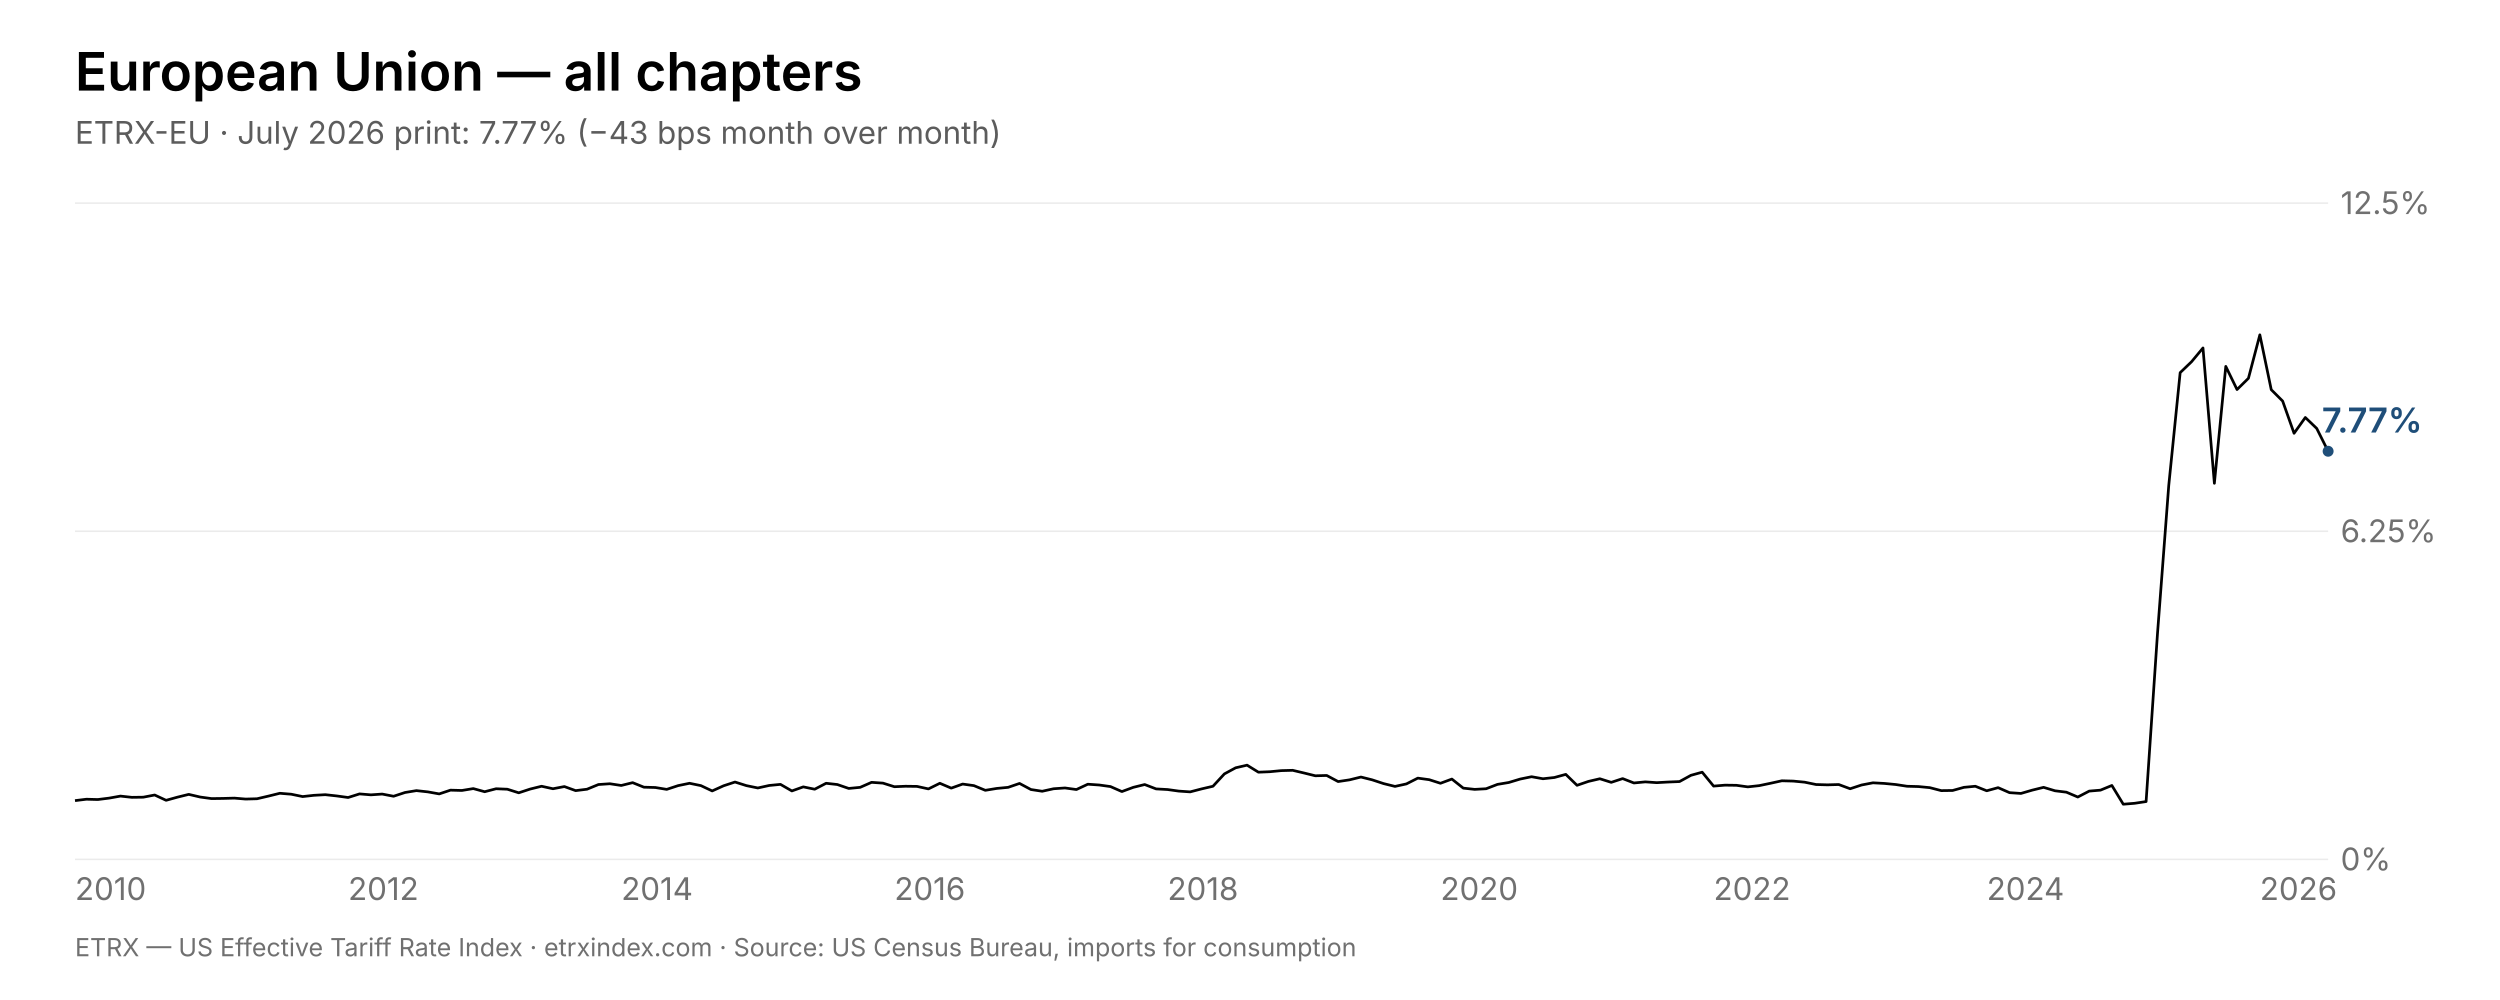
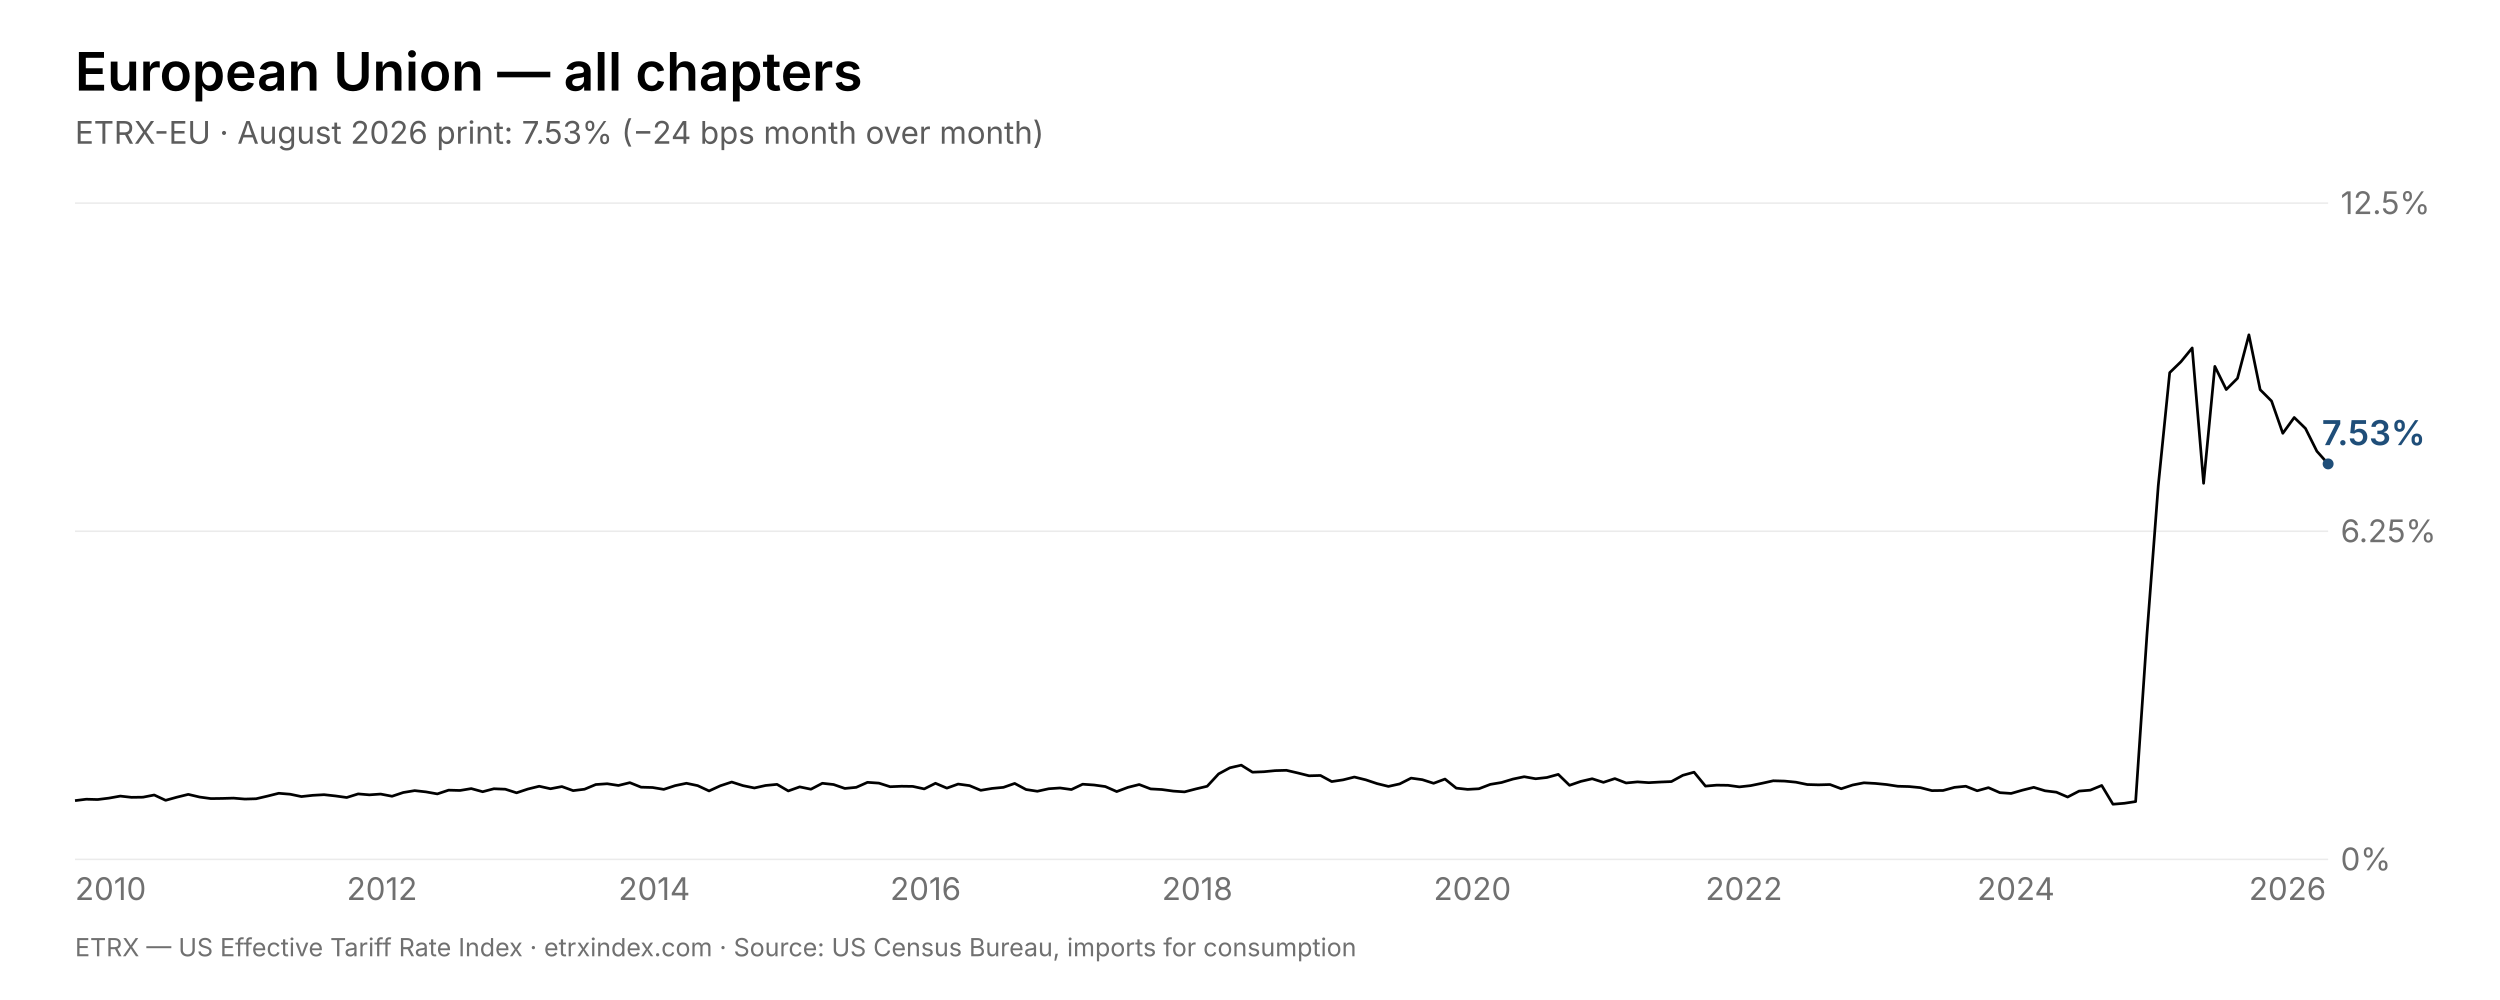
<svg xmlns="http://www.w3.org/2000/svg" viewBox="0 0 1600 640" width="1600" height="640" font-family="Inter, Helvetica, Arial, sans-serif">
  <rect width="1600" height="640" fill="#fff" />
  <text x="48" y="58" font-size="34" font-weight="600" fill="#000000">European Union — all chapters</text>
-   <text x="48" y="92" font-size="20" fill="rgba(0,0,0,0.64)">ETRX-EU · July 2026 print: 7.77% (−43 bps month over month)</text>
+   <text x="48" y="92" font-size="20" fill="rgba(0,0,0,0.64)">ETRX-EU · August 2026 print: 7.53% (−24 bps month over month)</text>
  <line x1="48" y1="550.0" x2="1490" y2="550.0" stroke="rgba(0,0,0,0.08)" stroke-width="1" />
  <text x="1498" y="557.0" font-size="20" fill="rgba(0,0,0,0.56)">0%</text>
  <line x1="48" y1="340.0" x2="1490" y2="340.0" stroke="rgba(0,0,0,0.08)" stroke-width="1" />
  <text x="1498" y="347.0" font-size="20" fill="rgba(0,0,0,0.56)">6.25%</text>
  <line x1="48" y1="130.0" x2="1490" y2="130.0" stroke="rgba(0,0,0,0.08)" stroke-width="1" />
  <text x="1498" y="137.0" font-size="20" fill="rgba(0,0,0,0.56)">12.5%</text>
  <text x="48.0" y="576" font-size="20" fill="rgba(0,0,0,0.56)">2010</text>
-   <text x="222.8" y="576" font-size="20" fill="rgba(0,0,0,0.56)">2012</text>
-   <text x="397.6" y="576" font-size="20" fill="rgba(0,0,0,0.56)">2014</text>
-   <text x="572.4" y="576" font-size="20" fill="rgba(0,0,0,0.56)">2016</text>
-   <text x="747.2" y="576" font-size="20" fill="rgba(0,0,0,0.56)">2018</text>
-   <text x="921.9" y="576" font-size="20" fill="rgba(0,0,0,0.56)">2020</text>
-   <text x="1096.7" y="576" font-size="20" fill="rgba(0,0,0,0.56)">2022</text>
-   <text x="1271.5" y="576" font-size="20" fill="rgba(0,0,0,0.56)">2024</text>
-   <text x="1446.3" y="576" font-size="20" fill="rgba(0,0,0,0.56)">2026</text>
-   <polyline points="48.0,512.4 55.3,511.5 62.6,511.7 69.8,510.8 77.1,509.5 84.4,510.3 91.7,510.2 99.0,508.8 106.3,512.2 113.5,510.2 120.8,508.4 128.1,510.1 135.4,511.1 142.7,511.0 150.0,510.8 157.2,511.4 164.5,511.2 171.8,509.5 179.1,507.7 186.4,508.3 193.7,509.8 200.9,509.0 208.2,508.6 215.5,509.4 222.8,510.4 230.1,508.1 237.4,508.7 244.6,508.2 251.9,509.6 259.2,507.2 266.5,506.0 273.8,506.8 281.1,508.1 288.3,505.7 295.6,505.9 302.9,504.7 310.2,506.7 317.5,504.8 324.7,505.1 332.0,507.4 339.3,505.0 346.6,503.2 353.9,504.8 361.2,503.4 368.4,506.0 375.7,505.1 383.0,502.1 390.3,501.6 397.6,502.7 404.9,500.9 412.1,503.8 419.4,504.0 426.7,505.2 434.0,502.8 441.3,501.3 448.6,502.8 455.8,506.2 463.1,502.9 470.4,500.5 477.7,502.8 485.0,504.3 492.3,502.7 499.5,502.0 506.8,506.2 514.1,503.6 521.4,505.1 528.7,501.3 535.9,502.1 543.2,504.6 550.5,503.9 557.8,500.7 565.1,501.2 572.4,503.5 579.6,503.2 586.9,503.3 594.2,504.9 601.5,501.3 608.8,504.4 616.1,501.8 623.3,502.8 630.6,505.8 637.9,504.6 645.2,503.9 652.5,501.4 659.8,505.3 667.0,506.4 674.3,504.8 681.6,504.3 688.9,505.3 696.2,501.9 703.5,502.4 710.7,503.4 718.0,506.6 725.3,503.9 732.6,502.1 739.9,504.9 747.2,505.3 754.4,506.3 761.7,506.8 769.0,504.9 776.3,503.2 783.6,495.3 790.8,491.4 798.1,489.7 805.4,494.2 812.7,493.9 820.0,493.2 827.3,493.0 834.5,494.7 841.8,496.5 849.1,496.3 856.4,500.2 863.7,499.1 871.0,497.3 878.2,499.1 885.5,501.5 892.8,503.3 900.1,501.7 907.4,498.0 914.7,499.0 921.9,501.3 929.2,498.6 936.5,504.4 943.8,505.2 951.1,504.8 958.4,502.0 965.6,500.8 972.9,498.6 980.2,497.1 987.5,498.4 994.8,497.6 1002.1,495.6 1009.3,502.6 1016.6,500.1 1023.9,498.4 1031.2,500.7 1038.5,498.3 1045.7,501.1 1053.0,500.4 1060.3,500.9 1067.6,500.5 1074.9,500.2 1082.2,496.2 1089.4,494.2 1096.7,503.1 1104.0,502.5 1111.3,502.6 1118.6,503.6 1125.9,502.8 1133.1,501.3 1140.4,499.7 1147.7,499.9 1155.0,500.6 1162.3,502.1 1169.6,502.3 1176.8,502.1 1184.1,504.8 1191.4,502.4 1198.7,501.0 1206.0,501.4 1213.3,502.1 1220.5,503.2 1227.8,503.4 1235.1,504.1 1242.4,506.0 1249.7,505.9 1256.9,503.9 1264.2,503.2 1271.5,506.1 1278.8,504.1 1286.1,507.3 1293.4,507.8 1300.6,505.7 1307.9,503.9 1315.2,506.1 1322.5,507.0 1329.8,510.1 1337.1,506.3 1344.3,505.7 1351.6,502.7 1358.9,514.7 1366.2,514.1 1373.5,513.0 1380.8,405.4 1388.0,310.7 1395.3,238.5 1402.6,231.5 1409.9,222.7 1417.2,309.3 1424.5,234.5 1431.7,249.3 1439.0,242.1 1446.3,214.3 1453.6,249.4 1460.9,256.7 1468.2,277.3 1475.4,267.2 1482.7,274.2 1490.0,288.8" fill="none" stroke="#000000" stroke-width="1.75" stroke-linejoin="round" />
-   <circle cx="1490.0" cy="288.8" r="3.5" fill="#1f4e79" />
-   <text x="1486.0" y="276.8" font-size="22" font-weight="600" fill="#1f4e79">7.77%</text>
+   <text x="221.9" y="576" font-size="20" fill="rgba(0,0,0,0.56)">2012</text>
+   <text x="395.8" y="576" font-size="20" fill="rgba(0,0,0,0.56)">2014</text>
+   <text x="569.7" y="576" font-size="20" fill="rgba(0,0,0,0.56)">2016</text>
+   <text x="743.6" y="576" font-size="20" fill="rgba(0,0,0,0.56)">2018</text>
+   <text x="917.5" y="576" font-size="20" fill="rgba(0,0,0,0.56)">2020</text>
+   <text x="1091.5" y="576" font-size="20" fill="rgba(0,0,0,0.56)">2022</text>
+   <text x="1265.4" y="576" font-size="20" fill="rgba(0,0,0,0.56)">2024</text>
+   <text x="1439.3" y="576" font-size="20" fill="rgba(0,0,0,0.56)">2026</text>
+   <polyline points="48.0,512.4 55.2,511.5 62.5,511.7 69.7,510.8 77.0,509.5 84.2,510.3 91.5,510.2 98.7,508.8 106.0,512.2 113.2,510.2 120.5,508.4 127.7,510.1 135.0,511.1 142.2,511.0 149.4,510.8 156.7,511.4 163.9,511.2 171.2,509.5 178.4,507.7 185.7,508.3 192.9,509.8 200.2,509.0 207.4,508.6 214.7,509.4 221.9,510.4 229.2,508.1 236.4,508.7 243.6,508.2 250.9,509.6 258.1,507.2 265.4,506.0 272.6,506.8 279.9,508.1 287.1,505.7 294.4,505.9 301.6,504.7 308.9,506.7 316.1,504.8 323.4,505.1 330.6,507.4 337.8,505.0 345.1,503.2 352.3,504.8 359.6,503.4 366.8,506.0 374.1,505.1 381.3,502.1 388.6,501.6 395.8,502.7 403.1,500.9 410.3,503.8 417.6,504.0 424.8,505.2 432.1,502.8 439.3,501.3 446.5,502.8 453.8,506.2 461.0,502.9 468.3,500.5 475.5,502.8 482.8,504.3 490.0,502.7 497.3,502.0 504.5,506.2 511.8,503.6 519.0,505.1 526.3,501.3 533.5,502.1 540.7,504.6 548.0,503.9 555.2,500.7 562.5,501.2 569.7,503.5 577.0,503.2 584.2,503.3 591.5,504.9 598.7,501.3 606.0,504.4 613.2,501.8 620.5,502.8 627.7,505.8 634.9,504.6 642.2,503.9 649.4,501.4 656.7,505.3 663.9,506.4 671.2,504.8 678.4,504.3 685.7,505.3 692.9,501.9 700.2,502.4 707.4,503.4 714.7,506.6 721.9,503.9 729.1,502.1 736.4,504.9 743.6,505.3 750.9,506.3 758.1,506.8 765.4,504.9 772.6,503.2 779.9,495.3 787.1,491.4 794.4,489.7 801.6,494.2 808.9,493.9 816.1,493.2 823.3,493.0 830.6,494.7 837.8,496.5 845.1,496.3 852.3,500.2 859.6,499.1 866.8,497.3 874.1,499.1 881.3,501.5 888.6,503.3 895.8,501.7 903.1,498.0 910.3,499.0 917.5,501.3 924.8,498.6 932.0,504.4 939.3,505.2 946.5,504.8 953.8,502.0 961.0,500.8 968.3,498.6 975.5,497.1 982.8,498.4 990.0,497.6 997.3,495.6 1004.5,502.6 1011.7,500.1 1019.0,498.4 1026.2,500.7 1033.5,498.3 1040.7,501.1 1048.0,500.4 1055.2,500.9 1062.5,500.5 1069.7,500.2 1077.0,496.2 1084.2,494.2 1091.5,503.1 1098.7,502.5 1105.9,502.6 1113.2,503.6 1120.4,502.8 1127.7,501.3 1134.9,499.7 1142.2,499.9 1149.4,500.6 1156.7,502.1 1163.9,502.3 1171.2,502.1 1178.4,504.8 1185.7,502.4 1192.9,501.0 1200.2,501.4 1207.4,502.1 1214.6,503.2 1221.9,503.4 1229.1,504.1 1236.4,506.0 1243.6,505.9 1250.9,503.9 1258.1,503.2 1265.4,506.1 1272.6,504.1 1279.9,507.3 1287.1,507.8 1294.4,505.7 1301.6,503.9 1308.8,506.1 1316.1,507.0 1323.3,510.1 1330.6,506.3 1337.8,505.7 1345.1,502.7 1352.3,514.7 1359.6,514.1 1366.8,513.0 1374.1,405.4 1381.3,310.7 1388.6,238.5 1395.8,231.5 1403.0,222.7 1410.3,309.3 1417.5,234.5 1424.8,249.3 1432.0,242.1 1439.3,214.3 1446.5,249.4 1453.8,256.7 1461.0,277.3 1468.3,267.2 1475.5,274.2 1482.8,288.8 1490.0,296.9" fill="none" stroke="#000000" stroke-width="1.75" stroke-linejoin="round" />
+   <circle cx="1490.0" cy="296.9" r="3.5" fill="#1f4e79" />
+   <text x="1486.0" y="284.9" font-size="22" font-weight="600" fill="#1f4e79">7.53%</text>
  <text x="48" y="612" font-size="16" fill="rgba(0,0,0,0.56)">ETRX — US Effective Tariff Rate Index · etrxindex.com · Source: US Census Bureau, imports for consumption</text>
</svg>
